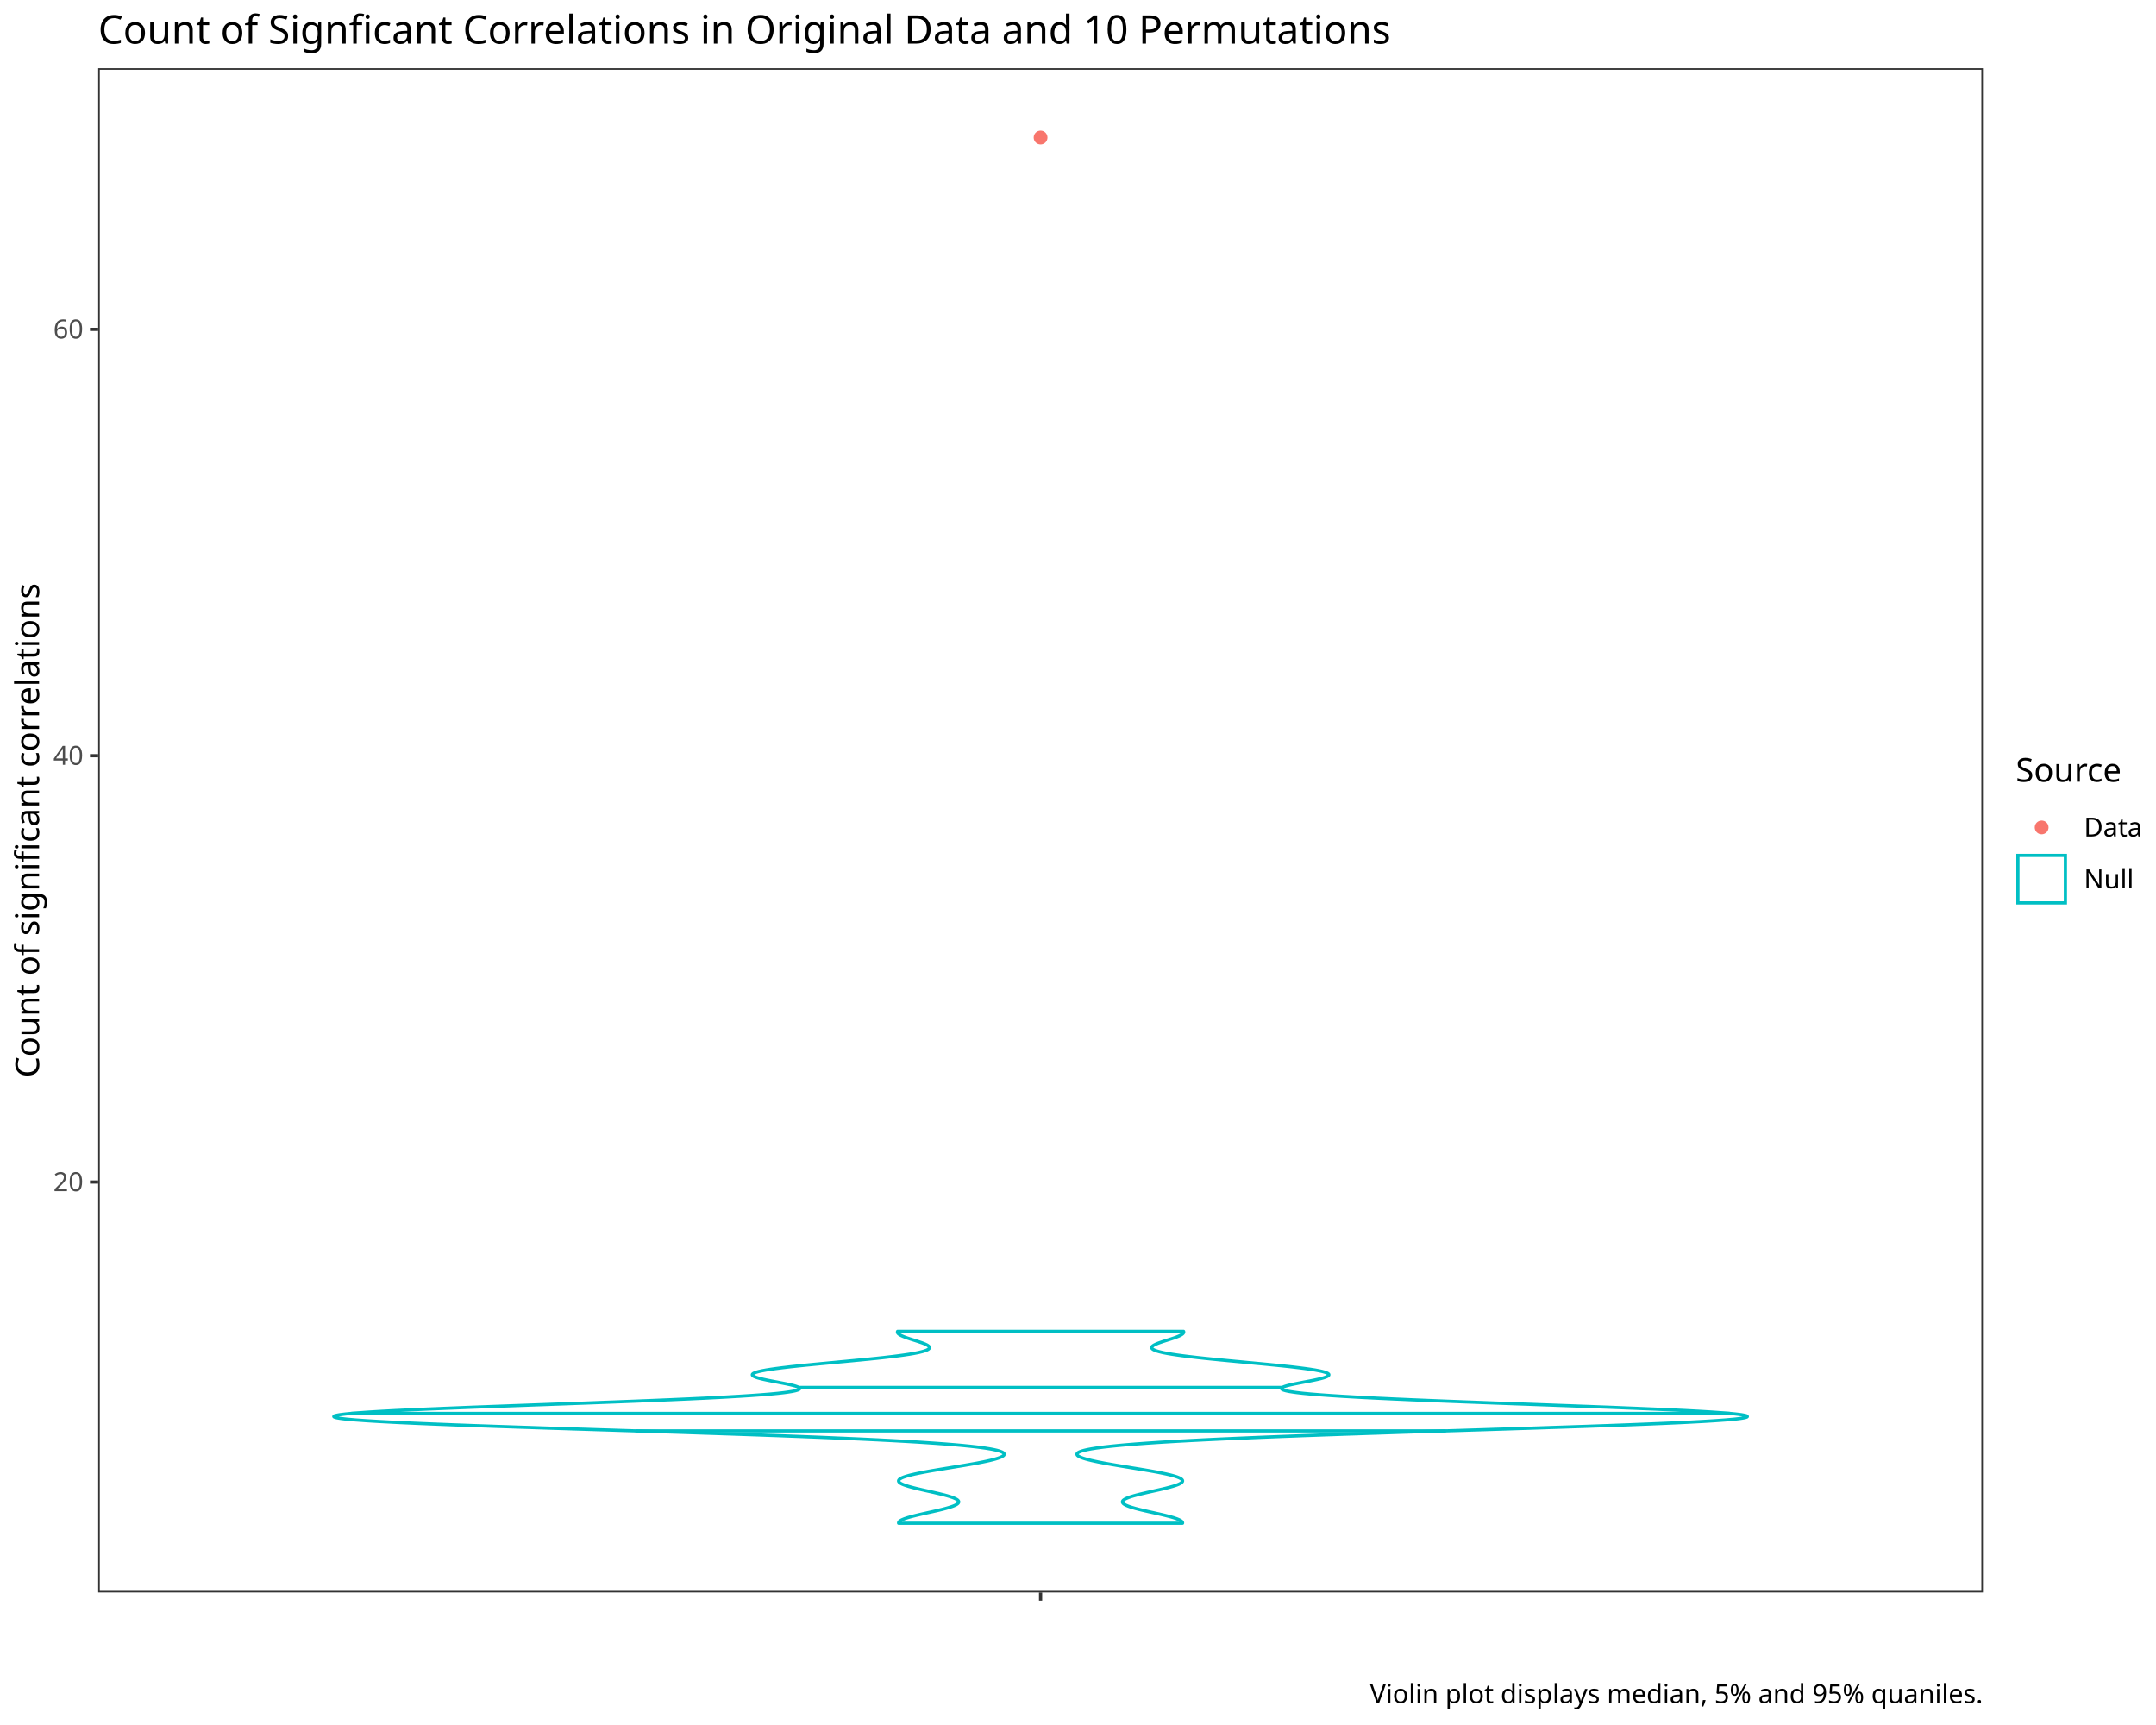
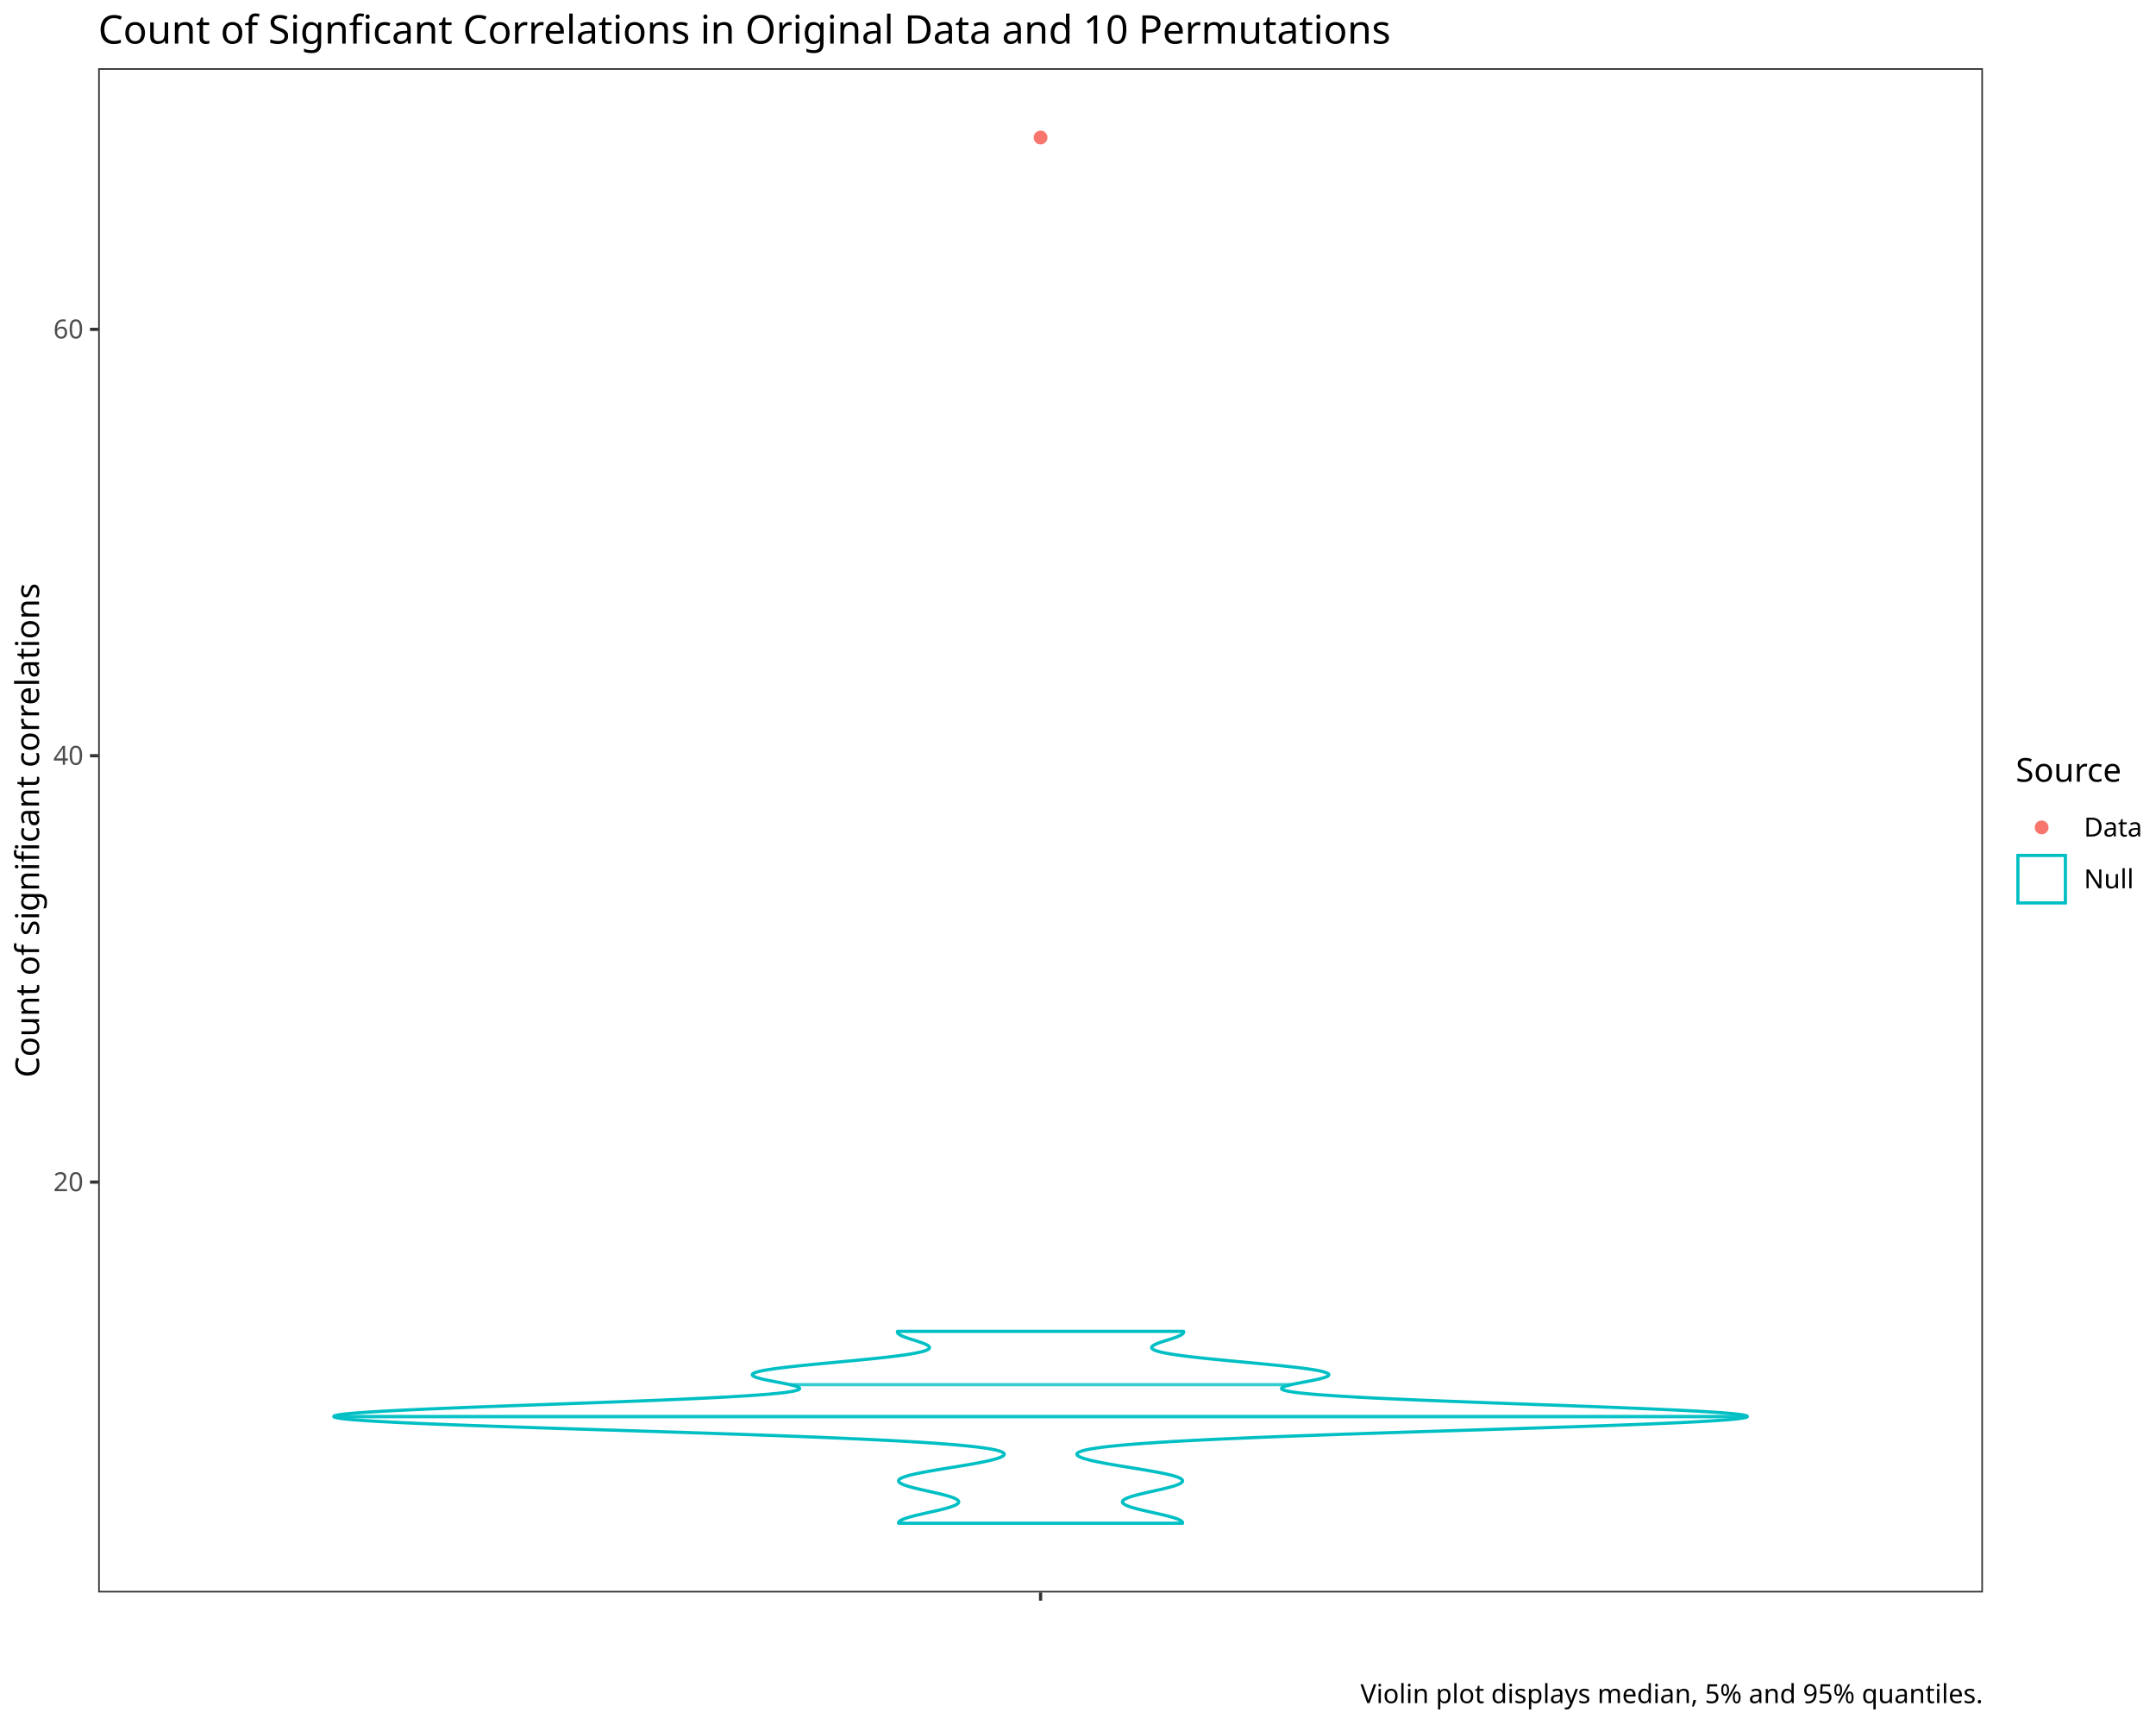
<svg xmlns="http://www.w3.org/2000/svg" class="svglite" data-engine-version="2.0" width="720.00pt" height="576.00pt" viewBox="0 0 720.00 576.00">
  <defs>
    <style type="text/css">
    .svglite line, .svglite polyline, .svglite polygon, .svglite path, .svglite rect, .svglite circle {
      fill: none;
      stroke: #000000;
      stroke-linecap: round;
      stroke-linejoin: round;
      stroke-miterlimit: 10.00;
    }
  </style>
  </defs>
  <rect width="100%" height="100%" style="stroke: none; fill: #FFFFFF;" />
  <defs>
    <clipPath id="cpMC4wMHw3MjAuMDB8MC4wMHw1NzYuMDA=">
      <rect x="0.00" y="0.00" width="720.00" height="576.00" />
    </clipPath>
  </defs>
  <g clip-path="url(#cpMC4wMHw3MjAuMDB8MC4wMHw1NzYuMDA=)">
    <rect x="-0" y="0.00" width="720.00" height="576.00" style="stroke-width: 1.07; stroke: #FFFFFF; fill: #FFFFFF;" />
  </g>
  <defs>
    <clipPath id="cpMzIuNzl8NjYyLjIxfDIyLjc4fDUzMS43NQ==">
      <rect x="32.79" y="22.78" width="629.42" height="508.97" />
    </clipPath>
  </defs>
  <g clip-path="url(#cpMzIuNzl8NjYyLjIxfDIyLjc4fDUzMS43NQ==)">
    <rect x="32.79" y="22.78" width="629.42" height="508.97" style="stroke-width: 1.07; stroke: none; fill: #FFFFFF;" />
-     <polygon points="300.09,508.62 300.08,508.49 300.11,508.36 300.16,508.24 300.24,508.11 300.37,507.99 300.51,507.86 300.70,507.74 300.92,507.61 301.15,507.49 301.43,507.36 301.73,507.24 302.05,507.11 302.41,506.99 302.79,506.86 303.19,506.73 303.61,506.61 304.05,506.48 304.51,506.36 304.99,506.23 305.48,506.11 305.99,505.98 306.52,505.86 307.05,505.73 307.59,505.61 308.14,505.48 308.69,505.36 309.25,505.23 309.81,505.10 310.38,504.98 310.94,504.85 311.50,504.73 312.05,504.60 312.60,504.48 313.14,504.35 313.66,504.23 314.18,504.10 314.69,503.98 315.18,503.85 315.65,503.73 316.11,503.60 316.55,503.47 316.97,503.35 317.37,503.22 317.74,503.10 318.10,502.97 318.42,502.85 318.72,502.72 319.00,502.60 319.24,502.47 319.46,502.35 319.65,502.22 319.81,502.10 319.95,501.97 320.04,501.84 320.11,501.72 320.16,501.59 320.16,501.47 320.14,501.34 320.09,501.22 320.00,501.09 319.89,500.97 319.75,500.84 319.57,500.72 319.37,500.59 319.14,500.47 318.88,500.34 318.60,500.22 318.28,500.09 317.94,499.96 317.58,499.84 317.19,499.71 316.79,499.59 316.36,499.46 315.91,499.34 315.45,499.21 314.96,499.09 314.46,498.96 313.96,498.84 313.43,498.71 312.90,498.59 312.35,498.46 311.80,498.33 311.25,498.21 310.69,498.08 310.13,497.96 309.56,497.83 309.00,497.71 308.45,497.58 307.89,497.46 307.35,497.33 306.81,497.21 306.28,497.08 305.77,496.96 305.26,496.83 304.77,496.70 304.30,496.58 303.85,496.45 303.42,496.33 303.01,496.20 302.61,496.08 302.25,495.95 301.91,495.83 301.59,495.70 301.30,495.58 301.05,495.45 300.81,495.33 300.61,495.20 300.44,495.07 300.30,494.95 300.20,494.82 300.12,494.70 300.08,494.57 300.08,494.45 300.10,494.32 300.17,494.20 300.26,494.07 300.38,493.95 300.55,493.82 300.75,493.70 300.97,493.57 301.24,493.44 301.53,493.32 301.86,493.19 302.22,493.07 302.60,492.94 303.02,492.82 303.47,492.69 303.93,492.57 304.44,492.44 304.97,492.32 305.51,492.19 306.10,492.07 306.69,491.94 307.31,491.82 307.95,491.69 308.60,491.56 309.28,491.44 309.97,491.31 310.67,491.19 311.39,491.06 312.12,490.94 312.86,490.81 313.61,490.69 314.37,490.56 315.13,490.44 315.89,490.31 316.66,490.19 317.43,490.06 318.20,489.93 318.97,489.81 319.73,489.68 320.49,489.56 321.25,489.43 322.00,489.31 322.74,489.18 323.47,489.06 324.19,488.93 324.89,488.81 325.59,488.68 326.27,488.56 326.93,488.43 327.58,488.30 328.20,488.18 328.82,488.05 329.40,487.93 329.97,487.80 330.52,487.68 331.04,487.55 331.54,487.43 332.01,487.30 332.45,487.18 332.87,487.05 333.26,486.93 333.62,486.80 333.95,486.67 334.24,486.55 334.51,486.42 334.75,486.30 334.93,486.17 335.10,486.05 335.23,485.92 335.30,485.80 335.36,485.67 335.36,485.55 335.32,485.42 335.26,485.30 335.13,485.17 334.96,485.04 334.76,484.92 334.49,484.79 334.18,484.67 333.84,484.54 333.41,484.42 332.96,484.29 332.44,484.17 331.86,484.04 331.24,483.92 330.55,483.79 329.80,483.67 329.00,483.54 328.12,483.42 327.18,483.29 326.19,483.16 325.10,483.04 323.97,482.91 322.76,482.79 321.47,482.66 320.12,482.54 318.69,482.41 317.17,482.29 315.61,482.16 313.93,482.04 312.19,481.91 310.39,481.79 308.46,481.66 306.48,481.53 304.42,481.41 302.26,481.28 300.03,481.16 297.71,481.03 295.30,480.91 292.83,480.78 290.25,480.66 287.59,480.53 284.88,480.41 282.04,480.28 279.14,480.16 276.17,480.03 273.10,479.90 269.97,479.78 266.77,479.65 263.48,479.53 260.14,479.40 256.71,479.28 253.23,479.15 249.70,479.03 246.08,478.90 242.42,478.78 238.73,478.65 234.96,478.53 231.17,478.40 227.34,478.27 223.47,478.15 219.58,478.02 215.66,477.90 211.72,477.77 207.78,477.65 203.83,477.52 199.88,477.40 195.93,477.27 192.01,477.15 188.10,477.02 184.21,476.90 180.36,476.77 176.55,476.64 172.78,476.52 169.08,476.39 165.42,476.27 161.84,476.14 158.34,476.02 154.88,475.89 151.56,475.77 148.31,475.64 145.15,475.52 142.13,475.39 139.19,475.27 136.38,475.14 133.72,475.02 131.14,474.89 128.74,474.76 126.47,474.64 124.31,474.51 122.36,474.39 120.54,474.26 118.84,474.14 117.37,474.01 116.02,473.89 114.84,473.76 113.87,473.64 113.02,473.51 112.37,473.39 111.91,473.26 111.57,473.13 111.47,473.01 111.52,472.88 111.70,472.76 112.15,472.63 112.71,472.51 113.43,472.38 114.38,472.26 115.44,472.13 116.68,472.01 118.10,471.88 119.62,471.76 121.35,471.63 123.21,471.50 125.17,471.38 127.33,471.25 129.59,471.13 131.96,471.00 134.49,470.88 137.10,470.75 139.82,470.63 142.66,470.50 145.57,470.38 148.58,470.25 151.66,470.13 154.79,470.00 158.02,469.87 161.29,469.75 164.60,469.62 167.96,469.50 171.35,469.37 174.76,469.25 178.19,469.12 181.63,469.00 185.07,468.87 188.51,468.75 191.93,468.62 195.34,468.50 198.71,468.37 202.07,468.24 205.37,468.12 208.63,467.99 211.85,467.87 214.99,467.74 218.09,467.62 221.11,467.49 224.05,467.37 226.94,467.24 229.72,467.12 232.42,466.99 235.06,466.87 237.56,466.74 239.99,466.62 242.33,466.49 244.54,466.36 246.67,466.24 248.69,466.11 250.59,465.99 252.41,465.86 254.10,465.74 255.68,465.61 257.18,465.49 258.53,465.36 259.79,465.24 260.96,465.11 261.98,464.99 262.93,464.86 263.78,464.73 264.50,464.61 265.15,464.48 265.69,464.36 266.12,464.23 266.50,464.11 266.75,463.98 266.93,463.86 267.05,463.73 267.04,463.61 266.99,463.48 266.88,463.36 266.67,463.23 266.42,463.10 266.11,462.98 265.74,462.85 265.33,462.73 264.87,462.60 264.36,462.48 263.83,462.35 263.26,462.23 262.66,462.10 262.05,461.98 261.41,461.85 260.76,461.73 260.11,461.60 259.45,461.47 258.79,461.35 258.13,461.22 257.49,461.10 256.85,460.97 256.23,460.85 255.64,460.72 255.06,460.60 254.53,460.47 254.01,460.35 253.53,460.22 253.10,460.10 252.69,459.97 252.34,459.84 252.03,459.72 251.76,459.59 251.55,459.47 251.39,459.34 251.27,459.22 251.23,459.09 251.24,458.97 251.29,458.84 251.42,458.72 251.59,458.59 251.83,458.47 252.14,458.34 252.48,458.22 252.90,458.09 253.38,457.96 253.90,457.84 254.50,457.71 255.15,457.59 255.84,457.46 256.61,457.34 257.41,457.21 258.26,457.09 259.17,456.96 260.12,456.84 261.12,456.71 262.16,456.59 263.23,456.46 264.35,456.33 265.50,456.21 266.67,456.08 267.89,455.96 269.12,455.83 270.38,455.71 271.66,455.58 272.96,455.46 274.27,455.33 275.59,455.21 276.92,455.08 278.26,454.96 279.60,454.83 280.94,454.70 282.27,454.58 283.60,454.45 284.92,454.33 286.23,454.20 287.52,454.08 288.80,453.95 290.05,453.83 291.29,453.70 292.49,453.58 293.67,453.45 294.83,453.33 295.94,453.20 297.03,453.07 298.09,452.95 299.09,452.82 300.07,452.70 301.01,452.57 301.90,452.45 302.76,452.32 303.57,452.20 304.33,452.07 305.06,451.95 305.73,451.82 306.36,451.70 306.95,451.57 307.47,451.44 307.97,451.32 308.42,451.19 308.80,451.07 309.16,450.94 309.47,450.82 309.72,450.69 309.95,450.57 310.11,450.44 310.24,450.32 310.34,450.19 310.38,450.07 310.39,449.94 310.37,449.82 310.30,449.69 310.20,449.56 310.07,449.44 309.91,449.31 309.72,449.19 309.50,449.06 309.25,448.94 308.99,448.81 308.69,448.69 308.38,448.56 308.05,448.44 307.70,448.31 307.34,448.19 306.97,448.06 306.59,447.93 306.21,447.81 305.81,447.68 305.42,447.56 305.02,447.43 304.63,447.31 304.23,447.18 303.84,447.06 303.47,446.93 303.09,446.81 302.73,446.68 302.39,446.56 302.05,446.43 301.73,446.30 301.44,446.18 301.15,446.05 300.90,445.93 300.66,445.80 300.44,445.68 300.26,445.55 300.10,445.43 299.96,445.30 299.85,445.18 299.77,445.05 299.72,444.93 299.71,444.80 299.71,444.67 299.76,444.55 395.25,444.55 395.29,444.67 395.30,444.80 395.28,444.93 395.23,445.05 395.15,445.18 395.05,445.30 394.91,445.43 394.74,445.55 394.56,445.68 394.34,445.80 394.11,445.93 393.85,446.05 393.57,446.18 393.27,446.30 392.95,446.43 392.62,446.56 392.27,446.68 391.91,446.81 391.54,446.93 391.16,447.06 390.77,447.18 390.38,447.31 389.98,447.43 389.59,447.56 389.19,447.68 388.80,447.81 388.41,447.93 388.03,448.06 387.66,448.19 387.30,448.31 386.95,448.44 386.63,448.56 386.32,448.69 386.02,448.81 385.76,448.94 385.51,449.06 385.29,449.19 385.10,449.31 384.93,449.44 384.80,449.56 384.71,449.69 384.63,449.82 384.61,449.94 384.62,450.07 384.66,450.19 384.76,450.32 384.89,450.44 385.06,450.57 385.28,450.69 385.54,450.82 385.84,450.94 386.20,451.07 386.59,451.19 387.04,451.32 387.53,451.44 388.06,451.57 388.65,451.70 389.28,451.82 389.94,451.95 390.68,452.07 391.44,452.20 392.25,452.32 393.11,452.45 393.99,452.57 394.93,452.70 395.91,452.82 396.92,452.95 397.98,453.07 399.06,453.20 400.18,453.33 401.34,453.45 402.51,453.58 403.72,453.70 404.96,453.83 406.21,453.95 407.48,454.08 408.78,454.20 410.08,454.33 411.40,454.45 412.73,454.58 414.07,454.70 415.41,454.83 416.74,454.96 418.08,455.08 419.41,455.21 420.73,455.33 422.05,455.46 423.34,455.58 424.63,455.71 425.88,455.83 427.12,455.96 428.33,456.08 429.51,456.21 430.66,456.33 431.78,456.46 432.85,456.59 433.89,456.71 434.89,456.84 435.83,456.96 436.74,457.09 437.60,457.21 438.40,457.34 439.17,457.46 439.86,457.59 440.50,457.71 441.11,457.84 441.62,457.96 442.10,458.09 442.52,458.22 442.87,458.34 443.17,458.47 443.41,458.59 443.58,458.72 443.72,458.84 443.77,458.97 443.77,459.09 443.73,459.22 443.61,459.34 443.45,459.47 443.25,459.59 442.98,459.72 442.67,459.84 442.31,459.97 441.91,460.10 441.48,460.22 440.99,460.35 440.48,460.47 439.94,460.60 439.37,460.72 438.77,460.85 438.16,460.97 437.52,461.10 436.87,461.22 436.22,461.35 435.56,461.47 434.90,461.60 434.24,461.73 433.60,461.85 432.96,461.98 432.34,462.10 431.75,462.23 431.17,462.35 430.64,462.48 430.14,462.60 429.67,462.73 429.27,462.85 428.89,462.98 428.58,463.10 428.33,463.23 428.13,463.36 428.01,463.48 427.96,463.61 427.96,463.73 428.08,463.86 428.26,463.98 428.51,464.11 428.88,464.23 429.32,464.36 429.85,464.48 430.50,464.61 431.22,464.73 432.07,464.86 433.02,464.99 434.04,465.11 435.22,465.24 436.48,465.36 437.83,465.49 439.33,465.61 440.91,465.74 442.60,465.86 444.42,465.99 446.31,466.11 448.34,466.24 450.47,466.36 452.67,466.49 455.02,466.62 457.45,466.74 459.95,466.87 462.59,466.99 465.28,467.12 468.07,467.24 470.95,467.37 473.89,467.49 476.92,467.62 480.01,467.74 483.16,467.87 486.37,467.99 489.64,468.12 492.93,468.24 496.29,468.37 499.67,468.50 503.07,468.62 506.50,468.75 509.93,468.87 513.38,469.00 516.82,469.12 520.25,469.25 523.66,469.37 527.04,469.50 530.41,469.62 533.72,469.75 536.98,469.87 540.21,470.00 543.34,470.13 546.43,470.25 549.44,470.38 552.34,470.50 555.18,470.63 557.90,470.75 560.51,470.88 563.04,471.00 565.41,471.13 567.67,471.25 569.84,471.38 571.80,471.50 573.66,471.63 575.38,471.76 576.91,471.88 578.33,472.01 579.57,472.13 580.63,472.26 581.57,472.38 582.29,472.51 582.86,472.63 583.30,472.76 583.48,472.88 583.53,473.01 583.44,473.13 583.10,473.26 582.64,473.39 581.99,473.51 581.14,473.64 580.17,473.76 578.98,473.89 577.63,474.01 576.17,474.14 574.47,474.26 572.64,474.39 570.70,474.51 568.53,474.64 566.27,474.76 563.86,474.89 561.29,475.02 558.63,475.14 555.81,475.27 552.87,475.39 549.86,475.52 546.69,475.64 543.44,475.77 540.12,475.89 536.67,476.02 533.16,476.14 529.59,476.27 525.93,476.39 522.22,476.52 518.46,476.64 514.64,476.77 510.80,476.90 506.91,477.02 503.00,477.15 499.07,477.27 495.13,477.40 491.18,477.52 487.23,477.65 483.28,477.77 479.35,477.90 475.43,478.02 471.54,478.15 467.67,478.27 463.84,478.40 460.04,478.53 456.28,478.65 452.58,478.78 448.92,478.90 445.31,479.03 441.78,479.15 438.29,479.28 434.87,479.40 431.53,479.53 428.24,479.65 425.03,479.78 421.91,479.90 418.83,480.03 415.87,480.16 412.97,480.28 410.13,480.41 407.42,480.53 404.76,480.66 402.18,480.78 399.71,480.91 397.29,481.03 394.97,481.16 392.75,481.28 390.58,481.41 388.53,481.53 386.54,481.66 384.62,481.79 382.82,481.91 381.07,482.04 379.40,482.16 377.83,482.29 376.32,482.41 374.88,482.54 373.54,482.66 372.24,482.79 371.04,482.91 369.90,483.04 368.81,483.16 367.83,483.29 366.89,483.42 366.00,483.54 365.21,483.67 364.45,483.79 363.76,483.92 363.14,484.04 362.56,484.17 362.05,484.29 361.59,484.42 361.17,484.54 360.82,484.67 360.51,484.79 360.24,484.92 360.04,485.04 359.88,485.17 359.75,485.30 359.68,485.42 359.64,485.55 359.65,485.67 359.70,485.80 359.78,485.92 359.91,486.05 360.07,486.17 360.26,486.30 360.50,486.42 360.76,486.55 361.05,486.67 361.39,486.80 361.75,486.93 362.13,487.05 362.56,487.18 363.00,487.30 363.47,487.43 363.97,487.55 364.48,487.68 365.03,487.80 365.60,487.93 366.19,488.05 366.80,488.18 367.43,488.30 368.07,488.43 368.74,488.56 369.42,488.68 370.11,488.81 370.82,488.93 371.54,489.06 372.27,489.18 373.01,489.31 373.75,489.43 374.51,489.56 375.27,489.68 376.04,489.81 376.81,489.93 377.57,490.06 378.34,490.19 379.11,490.31 379.88,490.44 380.64,490.56 381.39,490.69 382.14,490.81 382.88,490.94 383.61,491.06 384.33,491.19 385.03,491.31 385.72,491.44 386.40,491.56 387.05,491.69 387.70,491.82 388.31,491.94 388.91,492.07 389.49,492.19 390.04,492.32 390.56,492.44 391.07,492.57 391.54,492.69 391.99,492.82 392.41,492.94 392.79,493.07 393.15,493.19 393.47,493.32 393.77,493.44 394.03,493.57 394.26,493.70 394.45,493.82 394.62,493.95 394.74,494.07 394.84,494.20 394.90,494.32 394.92,494.45 394.92,494.57 394.88,494.70 394.80,494.82 394.70,494.95 394.56,495.07 394.39,495.20 394.20,495.33 393.96,495.45 393.70,495.58 393.42,495.70 393.10,495.83 392.76,495.95 392.39,496.08 392.00,496.20 391.59,496.33 391.15,496.45 390.70,496.58 390.23,496.70 389.74,496.83 389.24,496.96 388.73,497.08 388.20,497.21 387.66,497.33 387.11,497.46 386.56,497.58 386.00,497.71 385.44,497.83 384.88,497.96 384.32,498.08 383.76,498.21 383.20,498.33 382.65,498.46 382.11,498.59 381.58,498.71 381.05,498.84 380.54,498.96 380.04,499.09 379.56,499.21 379.10,499.34 378.65,499.46 378.22,499.59 377.81,499.71 377.42,499.84 377.07,499.96 376.73,500.09 376.41,500.22 376.13,500.34 375.87,500.47 375.63,500.59 375.44,500.72 375.26,500.84 375.11,500.97 375.00,501.09 374.91,501.22 374.87,501.34 374.84,501.47 374.84,501.59 374.89,501.72 374.96,501.84 375.06,501.97 375.19,502.10 375.35,502.22 375.54,502.35 375.76,502.47 376.01,502.60 376.28,502.72 376.59,502.85 376.91,502.97 377.26,503.10 377.64,503.22 378.03,503.35 378.46,503.47 378.89,503.60 379.35,503.73 379.83,503.85 380.32,503.98 380.82,504.10 381.34,504.23 381.87,504.35 382.41,504.48 382.96,504.60 383.51,504.73 384.07,504.85 384.63,504.98 385.19,505.10 385.75,505.23 386.31,505.36 386.87,505.48 387.42,505.61 387.96,505.73 388.49,505.86 389.01,505.98 389.52,506.11 390.01,506.23 390.49,506.36 390.96,506.48 391.39,506.61 391.82,506.73 392.22,506.86 392.59,506.99 392.95,507.11 393.27,507.24 393.57,507.36 393.85,507.49 394.09,507.61 394.30,507.74 394.49,507.86 394.64,507.99 394.76,508.11 394.85,508.24 394.90,508.36 394.93,508.49 394.91,508.62 300.09,508.62 " style="stroke-width: 1.07; stroke: #00BFC4; stroke-linecap: butt; fill: #FFFFFF; fill-opacity: 0.80;" />
-     <polyline points="212.15,477.79 482.86,477.79 " style="stroke-width: 1.07; stroke: #00BFC4; stroke-linecap: butt;" />
-     <polyline points="117.33,471.95 577.68,471.95 " style="stroke-width: 1.07; stroke: #00BFC4; stroke-linecap: butt;" />
-     <polyline points="266.76,463.28 428.25,463.28 " style="stroke-width: 1.07; stroke: #00BFC4; stroke-linecap: butt;" />
+     <polygon points="300.09,508.62 300.08,508.49 300.11,508.36 300.16,508.24 300.24,508.11 300.37,507.99 300.51,507.86 300.70,507.74 300.92,507.61 301.15,507.49 301.43,507.36 301.73,507.24 302.05,507.11 302.41,506.99 302.79,506.86 303.19,506.73 303.61,506.61 304.05,506.48 304.51,506.36 304.99,506.23 305.48,506.11 305.99,505.98 306.52,505.86 307.05,505.73 307.59,505.61 308.14,505.48 308.69,505.36 309.25,505.23 309.81,505.10 310.38,504.98 310.94,504.85 311.50,504.73 312.05,504.60 312.60,504.48 313.14,504.35 313.66,504.23 314.18,504.10 314.69,503.98 315.18,503.85 315.65,503.73 316.11,503.60 316.55,503.47 316.97,503.35 317.37,503.22 317.74,503.10 318.10,502.97 318.42,502.85 318.72,502.72 319.00,502.60 319.24,502.47 319.46,502.35 319.65,502.22 319.81,502.10 319.95,501.97 320.04,501.84 320.11,501.72 320.16,501.59 320.16,501.47 320.14,501.34 320.09,501.22 320.00,501.09 319.89,500.97 319.75,500.84 319.57,500.72 319.37,500.59 319.14,500.47 318.88,500.34 318.60,500.22 318.28,500.09 317.94,499.96 317.58,499.84 317.19,499.71 316.79,499.59 316.36,499.46 315.91,499.34 315.45,499.21 314.96,499.09 314.46,498.96 313.96,498.84 313.43,498.71 312.90,498.59 312.35,498.46 311.80,498.33 311.25,498.21 310.69,498.08 310.13,497.96 309.56,497.83 309.00,497.71 308.45,497.58 307.89,497.46 307.35,497.33 306.81,497.21 306.28,497.08 305.77,496.96 305.26,496.83 304.77,496.70 304.30,496.58 303.85,496.45 303.42,496.33 303.01,496.20 302.61,496.08 302.25,495.95 301.91,495.83 301.59,495.70 301.30,495.58 301.05,495.45 300.81,495.33 300.61,495.20 300.44,495.07 300.30,494.95 300.20,494.82 300.12,494.70 300.08,494.57 300.08,494.45 300.10,494.32 300.17,494.20 300.26,494.07 300.38,493.95 300.55,493.82 300.75,493.70 300.97,493.57 301.24,493.44 301.53,493.32 301.86,493.19 302.22,493.07 302.60,492.94 303.02,492.82 303.47,492.69 303.93,492.57 304.44,492.44 304.97,492.32 305.51,492.19 306.10,492.07 306.69,491.94 307.31,491.82 307.95,491.69 308.60,491.56 309.28,491.44 309.97,491.31 310.67,491.19 311.39,491.06 312.12,490.94 312.86,490.81 313.61,490.69 314.37,490.56 315.13,490.44 315.89,490.31 316.66,490.19 317.43,490.06 318.20,489.93 318.97,489.81 319.73,489.68 320.49,489.56 321.25,489.43 322.00,489.31 322.74,489.18 323.47,489.06 324.19,488.93 324.89,488.81 325.59,488.68 326.27,488.56 326.93,488.43 327.58,488.30 328.20,488.18 328.82,488.05 329.40,487.93 329.97,487.80 330.52,487.68 331.04,487.55 331.54,487.43 332.01,487.30 332.45,487.18 332.87,487.05 333.26,486.93 333.62,486.80 333.95,486.67 334.24,486.55 334.51,486.42 334.75,486.30 334.93,486.17 335.10,486.05 335.23,485.92 335.30,485.80 335.36,485.67 335.36,485.55 335.32,485.42 335.26,485.30 335.13,485.17 334.96,485.04 334.76,484.92 334.49,484.79 334.18,484.67 333.84,484.54 333.41,484.42 332.96,484.29 332.44,484.17 331.86,484.04 331.24,483.92 330.55,483.79 329.80,483.67 329.00,483.54 328.12,483.42 327.18,483.29 326.19,483.16 325.10,483.04 323.97,482.91 322.76,482.79 321.47,482.66 320.12,482.54 318.69,482.41 317.17,482.29 315.61,482.16 313.93,482.04 312.19,481.91 310.39,481.79 308.46,481.66 306.48,481.53 304.42,481.41 302.26,481.28 300.03,481.16 297.71,481.03 295.30,480.91 292.83,480.78 290.25,480.66 287.59,480.53 284.88,480.41 282.04,480.28 279.14,480.16 276.17,480.03 273.10,479.90 269.97,479.78 266.77,479.65 263.48,479.53 260.14,479.40 256.71,479.28 253.23,479.15 249.70,479.03 246.08,478.90 242.42,478.78 238.73,478.65 234.96,478.53 231.17,478.40 227.34,478.27 223.47,478.15 219.58,478.02 215.66,477.90 211.72,477.77 207.78,477.65 203.83,477.52 199.88,477.40 195.93,477.27 192.01,477.15 188.10,477.02 184.21,476.90 180.36,476.77 176.55,476.64 172.78,476.52 169.08,476.39 165.42,476.27 161.84,476.14 158.34,476.02 154.88,475.89 151.56,475.77 148.31,475.64 145.15,475.52 142.13,475.39 139.19,475.27 136.38,475.14 133.72,475.02 131.14,474.89 128.74,474.76 126.47,474.64 124.31,474.51 122.36,474.39 120.54,474.26 118.84,474.14 117.37,474.01 116.02,473.89 114.84,473.76 113.87,473.64 113.02,473.51 112.37,473.39 111.91,473.26 111.57,473.13 111.48,473.02 111.48,473.02 111.47,473.01 111.52,472.88 111.70,472.76 112.15,472.63 112.71,472.51 113.43,472.38 114.38,472.26 115.44,472.13 116.68,472.01 118.10,471.88 119.62,471.76 121.35,471.63 123.21,471.50 125.17,471.38 127.33,471.25 129.59,471.13 131.96,471.00 134.49,470.88 137.10,470.75 139.82,470.63 142.66,470.50 145.57,470.38 148.58,470.25 151.66,470.13 154.79,470.00 158.02,469.87 161.29,469.75 164.60,469.62 167.96,469.50 171.35,469.37 174.76,469.25 178.19,469.12 181.63,469.00 185.07,468.87 188.51,468.75 191.93,468.62 195.34,468.50 198.71,468.37 202.07,468.24 205.37,468.12 208.63,467.99 211.85,467.87 214.99,467.74 218.09,467.62 221.11,467.49 224.05,467.37 226.94,467.24 229.72,467.12 232.42,466.99 235.06,466.87 237.56,466.74 239.99,466.62 242.33,466.49 244.54,466.36 246.67,466.24 248.69,466.11 250.59,465.99 252.41,465.86 254.10,465.74 255.68,465.61 257.18,465.49 258.53,465.36 259.79,465.24 260.96,465.11 261.98,464.99 262.93,464.86 263.78,464.73 264.50,464.61 265.15,464.48 265.69,464.36 266.12,464.23 266.50,464.11 266.75,463.98 266.93,463.86 267.05,463.73 267.04,463.61 266.99,463.48 266.88,463.36 266.67,463.23 266.42,463.10 266.11,462.98 265.74,462.85 265.33,462.73 264.87,462.60 264.36,462.48 263.83,462.35 263.80,462.35 263.26,462.23 262.66,462.10 262.05,461.98 261.41,461.85 260.76,461.73 260.11,461.60 259.45,461.47 258.79,461.35 258.13,461.22 257.49,461.10 256.85,460.97 256.23,460.85 255.64,460.72 255.06,460.60 254.53,460.47 254.01,460.35 253.53,460.22 253.10,460.10 252.69,459.97 252.34,459.84 252.03,459.72 251.76,459.59 251.55,459.47 251.39,459.34 251.27,459.22 251.23,459.09 251.24,458.97 251.29,458.84 251.42,458.72 251.59,458.59 251.83,458.47 252.14,458.34 252.48,458.22 252.90,458.09 253.38,457.96 253.90,457.84 254.50,457.71 255.15,457.59 255.84,457.46 256.61,457.34 257.41,457.21 258.26,457.09 259.17,456.96 260.12,456.84 261.12,456.71 262.16,456.59 263.23,456.46 264.35,456.33 265.50,456.21 266.67,456.08 267.89,455.96 269.12,455.83 270.38,455.71 271.66,455.58 272.96,455.46 274.27,455.33 275.59,455.21 276.92,455.08 278.26,454.96 279.60,454.83 280.94,454.70 282.27,454.58 283.60,454.45 284.92,454.33 286.23,454.20 287.52,454.08 288.80,453.95 290.05,453.83 291.29,453.70 292.49,453.58 293.67,453.45 294.83,453.33 295.94,453.20 297.03,453.07 298.09,452.95 299.09,452.82 300.07,452.70 301.01,452.57 301.90,452.45 302.76,452.32 303.57,452.20 304.33,452.07 305.06,451.95 305.73,451.82 306.36,451.70 306.95,451.57 307.47,451.44 307.97,451.32 308.42,451.19 308.80,451.07 309.16,450.94 309.47,450.82 309.72,450.69 309.95,450.57 310.11,450.44 310.24,450.32 310.34,450.19 310.38,450.07 310.39,449.94 310.37,449.82 310.30,449.69 310.20,449.56 310.07,449.44 309.91,449.31 309.72,449.19 309.50,449.06 309.25,448.94 308.99,448.81 308.69,448.69 308.38,448.56 308.05,448.44 307.70,448.31 307.34,448.19 306.97,448.06 306.59,447.93 306.21,447.81 305.81,447.68 305.42,447.56 305.02,447.43 304.63,447.31 304.23,447.18 303.84,447.06 303.47,446.93 303.09,446.81 302.73,446.68 302.39,446.56 302.05,446.43 301.73,446.30 301.44,446.18 301.15,446.05 300.90,445.93 300.66,445.80 300.44,445.68 300.26,445.55 300.10,445.43 299.96,445.30 299.85,445.18 299.77,445.05 299.72,444.93 299.71,444.80 299.71,444.67 299.76,444.55 395.25,444.55 395.29,444.67 395.30,444.80 395.28,444.93 395.23,445.05 395.15,445.18 395.05,445.30 394.91,445.43 394.74,445.55 394.56,445.68 394.34,445.80 394.11,445.93 393.85,446.05 393.57,446.18 393.27,446.30 392.95,446.43 392.62,446.56 392.27,446.68 391.91,446.81 391.54,446.93 391.16,447.06 390.77,447.18 390.38,447.31 389.98,447.43 389.59,447.56 389.19,447.68 388.80,447.81 388.41,447.93 388.03,448.06 387.66,448.19 387.30,448.31 386.95,448.44 386.63,448.56 386.32,448.69 386.02,448.81 385.76,448.94 385.51,449.06 385.29,449.19 385.10,449.31 384.93,449.44 384.80,449.56 384.71,449.69 384.63,449.82 384.61,449.94 384.62,450.07 384.66,450.19 384.76,450.32 384.89,450.44 385.06,450.57 385.28,450.69 385.54,450.82 385.84,450.94 386.20,451.07 386.59,451.19 387.04,451.32 387.53,451.44 388.06,451.57 388.65,451.70 389.28,451.82 389.94,451.95 390.68,452.07 391.44,452.20 392.25,452.32 393.11,452.45 393.99,452.57 394.93,452.70 395.91,452.82 396.92,452.95 397.98,453.07 399.06,453.20 400.18,453.33 401.34,453.45 402.51,453.58 403.72,453.70 404.96,453.83 406.21,453.95 407.48,454.08 408.78,454.20 410.08,454.33 411.40,454.45 412.73,454.58 414.07,454.70 415.41,454.83 416.74,454.96 418.08,455.08 419.41,455.21 420.73,455.33 422.05,455.46 423.34,455.58 424.63,455.71 425.88,455.83 427.12,455.96 428.33,456.08 429.51,456.21 430.66,456.33 431.78,456.46 432.85,456.59 433.89,456.71 434.89,456.84 435.83,456.96 436.74,457.09 437.60,457.21 438.40,457.34 439.17,457.46 439.86,457.59 440.50,457.71 441.11,457.84 441.62,457.96 442.10,458.09 442.52,458.22 442.87,458.34 443.17,458.47 443.41,458.59 443.58,458.72 443.72,458.84 443.77,458.97 443.77,459.09 443.73,459.22 443.61,459.34 443.45,459.47 443.25,459.59 442.98,459.72 442.67,459.84 442.31,459.97 441.91,460.10 441.48,460.22 440.99,460.35 440.48,460.47 439.94,460.60 439.37,460.72 438.77,460.85 438.16,460.97 437.52,461.10 436.87,461.22 436.22,461.35 435.56,461.47 434.90,461.60 434.24,461.73 433.60,461.85 432.96,461.98 432.34,462.10 431.75,462.23 431.20,462.35 431.17,462.35 430.64,462.48 430.14,462.60 429.67,462.73 429.27,462.85 428.89,462.98 428.58,463.10 428.33,463.23 428.13,463.36 428.01,463.48 427.96,463.61 427.96,463.73 428.08,463.86 428.26,463.98 428.51,464.11 428.88,464.23 429.32,464.36 429.85,464.48 430.50,464.61 431.22,464.73 432.07,464.86 433.02,464.99 434.04,465.11 435.22,465.24 436.48,465.36 437.83,465.49 439.33,465.61 440.91,465.74 442.60,465.86 444.42,465.99 446.31,466.11 448.34,466.24 450.47,466.36 452.67,466.49 455.02,466.62 457.45,466.74 459.95,466.87 462.59,466.99 465.28,467.12 468.07,467.24 470.95,467.37 473.89,467.49 476.92,467.62 480.01,467.74 483.16,467.87 486.37,467.99 489.64,468.12 492.93,468.24 496.29,468.37 499.67,468.50 503.07,468.62 506.50,468.75 509.93,468.87 513.38,469.00 516.82,469.12 520.25,469.25 523.66,469.37 527.04,469.50 530.41,469.62 533.72,469.75 536.98,469.87 540.21,470.00 543.34,470.13 546.43,470.25 549.44,470.38 552.34,470.50 555.18,470.63 557.90,470.75 560.51,470.88 563.04,471.00 565.41,471.13 567.67,471.25 569.84,471.38 571.80,471.50 573.66,471.63 575.38,471.76 576.91,471.88 578.33,472.01 579.57,472.13 580.63,472.26 581.57,472.38 582.29,472.51 582.86,472.63 583.30,472.76 583.48,472.88 583.53,473.01 583.52,473.02 583.52,473.02 583.44,473.13 583.10,473.26 582.64,473.39 581.99,473.51 581.14,473.64 580.17,473.76 578.98,473.89 577.63,474.01 576.17,474.14 574.47,474.26 572.64,474.39 570.70,474.51 568.53,474.64 566.27,474.76 563.86,474.89 561.29,475.02 558.63,475.14 555.81,475.27 552.87,475.39 549.86,475.52 546.69,475.64 543.44,475.77 540.12,475.89 536.67,476.02 533.16,476.14 529.59,476.27 525.93,476.39 522.22,476.52 518.46,476.64 514.64,476.77 510.80,476.90 506.91,477.02 503.00,477.15 499.07,477.27 495.13,477.40 491.18,477.52 487.23,477.65 483.28,477.77 479.35,477.90 475.43,478.02 471.54,478.15 467.67,478.27 463.84,478.40 460.04,478.53 456.28,478.65 452.58,478.78 448.92,478.90 445.31,479.03 441.78,479.15 438.29,479.28 434.87,479.40 431.53,479.53 428.24,479.65 425.03,479.78 421.91,479.90 418.83,480.03 415.87,480.16 412.97,480.28 410.13,480.41 407.42,480.53 404.76,480.66 402.18,480.78 399.71,480.91 397.29,481.03 394.97,481.16 392.75,481.28 390.58,481.41 388.53,481.53 386.54,481.66 384.62,481.79 382.82,481.91 381.07,482.04 379.40,482.16 377.83,482.29 376.32,482.41 374.88,482.54 373.54,482.66 372.24,482.79 371.04,482.91 369.90,483.04 368.81,483.16 367.83,483.29 366.89,483.42 366.00,483.54 365.21,483.67 364.45,483.79 363.76,483.92 363.14,484.04 362.56,484.17 362.05,484.29 361.59,484.42 361.17,484.54 360.82,484.67 360.51,484.79 360.24,484.92 360.04,485.04 359.88,485.17 359.75,485.30 359.68,485.42 359.64,485.55 359.65,485.67 359.70,485.80 359.78,485.92 359.91,486.05 360.07,486.17 360.26,486.30 360.50,486.42 360.76,486.55 361.05,486.67 361.39,486.80 361.75,486.93 362.13,487.05 362.56,487.18 363.00,487.30 363.47,487.43 363.97,487.55 364.48,487.68 365.03,487.80 365.60,487.93 366.19,488.05 366.80,488.18 367.43,488.30 368.07,488.43 368.74,488.56 369.42,488.68 370.11,488.81 370.82,488.93 371.54,489.06 372.27,489.18 373.01,489.31 373.75,489.43 374.51,489.56 375.27,489.68 376.04,489.81 376.81,489.93 377.57,490.06 378.34,490.19 379.11,490.31 379.88,490.44 380.64,490.56 381.39,490.69 382.14,490.81 382.88,490.94 383.61,491.06 384.33,491.19 385.03,491.31 385.72,491.44 386.40,491.56 387.05,491.69 387.70,491.82 388.31,491.94 388.91,492.07 389.49,492.19 390.04,492.32 390.56,492.44 391.07,492.57 391.54,492.69 391.99,492.82 392.41,492.94 392.79,493.07 393.15,493.19 393.47,493.32 393.77,493.44 394.03,493.57 394.26,493.70 394.45,493.82 394.62,493.95 394.74,494.07 394.84,494.20 394.90,494.32 394.92,494.45 394.92,494.57 394.88,494.70 394.80,494.82 394.70,494.95 394.56,495.07 394.39,495.20 394.20,495.33 393.96,495.45 393.70,495.58 393.42,495.70 393.10,495.83 392.76,495.95 392.39,496.08 392.00,496.20 391.59,496.33 391.15,496.45 390.70,496.58 390.23,496.70 389.74,496.83 389.24,496.96 388.73,497.08 388.20,497.21 387.66,497.33 387.11,497.46 386.56,497.58 386.00,497.71 385.44,497.83 384.88,497.96 384.32,498.08 383.76,498.21 383.20,498.33 382.65,498.46 382.11,498.59 381.58,498.71 381.05,498.84 380.54,498.96 380.04,499.09 379.56,499.21 379.10,499.34 378.65,499.46 378.22,499.59 377.81,499.71 377.42,499.84 377.07,499.96 376.73,500.09 376.41,500.22 376.13,500.34 375.87,500.47 375.63,500.59 375.44,500.72 375.26,500.84 375.11,500.97 375.00,501.09 374.91,501.22 374.87,501.34 374.84,501.47 374.84,501.59 374.89,501.72 374.96,501.84 375.06,501.97 375.19,502.10 375.35,502.22 375.54,502.35 375.76,502.47 376.01,502.60 376.28,502.72 376.59,502.85 376.91,502.97 377.26,503.10 377.64,503.22 378.03,503.35 378.46,503.47 378.89,503.60 379.35,503.73 379.83,503.85 380.32,503.98 380.82,504.10 381.34,504.23 381.87,504.35 382.41,504.48 382.96,504.60 383.51,504.73 384.07,504.85 384.63,504.98 385.19,505.10 385.75,505.23 386.31,505.36 386.87,505.48 387.42,505.61 387.96,505.73 388.49,505.86 389.01,505.98 389.52,506.11 390.01,506.23 390.49,506.36 390.96,506.48 391.39,506.61 391.82,506.73 392.22,506.86 392.59,506.99 392.95,507.11 393.27,507.24 393.57,507.36 393.85,507.49 394.09,507.61 394.30,507.74 394.49,507.86 394.64,507.99 394.76,508.11 394.85,508.24 394.90,508.36 394.93,508.49 394.91,508.62 300.09,508.62 " style="stroke-width: 1.07; stroke: #00BFC4; stroke-linecap: butt; fill: #FFFFFF; fill-opacity: 0.80;" />
+     <polyline points="111.48,473.02 583.52,473.02 " style="stroke-width: 1.07; stroke: #00BFC4; stroke-opacity: 0.80; stroke-linecap: butt;" />
+     <polyline points="111.48,473.02 583.52,473.02 " style="stroke-width: 1.07; stroke: #00BFC4; stroke-opacity: 0.80; stroke-linecap: butt;" />
+     <polyline points="263.80,462.35 431.20,462.35 " style="stroke-width: 1.07; stroke: #00BFC4; stroke-opacity: 0.80; stroke-linecap: butt;" />
    <circle cx="347.50" cy="45.92" r="1.95" style="stroke-width: 0.71; stroke: #F8766D; fill: #F8766D;" />
    <rect x="32.79" y="22.78" width="629.42" height="508.97" style="stroke-width: 1.07; stroke: #333333;" />
  </g>
  <g clip-path="url(#cpMC4wMHw3MjAuMDB8MC4wMHw1NzYuMDA=)">
    <text x="27.86" y="397.75" text-anchor="end" style="font-size: 8.80px; fill: #4D4D4D; font-family: sans;" textLength="9.79px" lengthAdjust="spacingAndGlyphs">20</text>
    <text x="27.86" y="255.38" text-anchor="end" style="font-size: 8.80px; fill: #4D4D4D; font-family: sans;" textLength="9.79px" lengthAdjust="spacingAndGlyphs">40</text>
    <text x="27.86" y="113.01" text-anchor="end" style="font-size: 8.80px; fill: #4D4D4D; font-family: sans;" textLength="9.79px" lengthAdjust="spacingAndGlyphs">60</text>
    <polyline points="30.05,394.72 32.79,394.72 " style="stroke-width: 1.07; stroke: #333333; stroke-linecap: butt;" />
    <polyline points="30.05,252.35 32.79,252.35 " style="stroke-width: 1.07; stroke: #333333; stroke-linecap: butt;" />
    <polyline points="30.05,109.98 32.79,109.98 " style="stroke-width: 1.07; stroke: #333333; stroke-linecap: butt;" />
    <polyline points="347.50,534.49 347.50,531.75 " style="stroke-width: 1.07; stroke: #333333; stroke-linecap: butt;" />
    <text transform="translate(13.05,277.27) rotate(-90)" text-anchor="middle" style="font-size: 11.00px; font-family: sans;" textLength="153.48px" lengthAdjust="spacingAndGlyphs">Count of significant correlations</text>
    <rect x="673.17" y="252.32" width="41.35" height="49.89" style="stroke-width: 1.07; stroke: none; fill: #FFFFFF;" />
    <text x="673.17" y="261.03" style="font-size: 11.00px; font-family: sans;" textLength="34.86px" lengthAdjust="spacingAndGlyphs">Source</text>
    <rect x="673.17" y="267.65" width="17.28" height="17.28" style="stroke-width: 1.07; stroke: none; fill: #FFFFFF;" />
    <circle cx="681.81" cy="276.29" r="1.95" style="stroke-width: 0.71; stroke: #F8766D; fill: #F8766D;" />
    <rect x="673.17" y="284.93" width="17.28" height="17.28" style="stroke-width: 1.07; stroke: none; fill: #FFFFFF;" />
    <rect x="673.88" y="285.64" width="15.86" height="15.86" style="stroke-width: 1.07; stroke: #00BFC4; stroke-linecap: butt; stroke-linejoin: miter; fill: #FFFFFF; fill-opacity: 0.80;" />
    <text x="695.93" y="279.32" style="font-size: 8.80px; font-family: sans;" textLength="18.59px" lengthAdjust="spacingAndGlyphs">Data</text>
    <text x="695.93" y="296.60" style="font-size: 8.80px; font-family: sans;" textLength="15.16px" lengthAdjust="spacingAndGlyphs">Null</text>
    <text x="32.79" y="14.56" style="font-size: 13.20px; font-family: sans;" textLength="406.52px" lengthAdjust="spacingAndGlyphs">Count of Signficant Correlations in Original Data and 10 Permutations</text>
-     <text x="662.21" y="568.69" text-anchor="end" style="font-size: 8.80px; font-family: sans;" textLength="196.18px" lengthAdjust="spacingAndGlyphs">Violin plot displays median, 5% and 95% quaniles.</text>
+     <text x="662.21" y="568.69" text-anchor="end" style="font-size: 8.80px; font-family: sans;" textLength="198.62px" lengthAdjust="spacingAndGlyphs">Violin plot displays median, 5% and 95% quantiles.</text>
  </g>
</svg>
